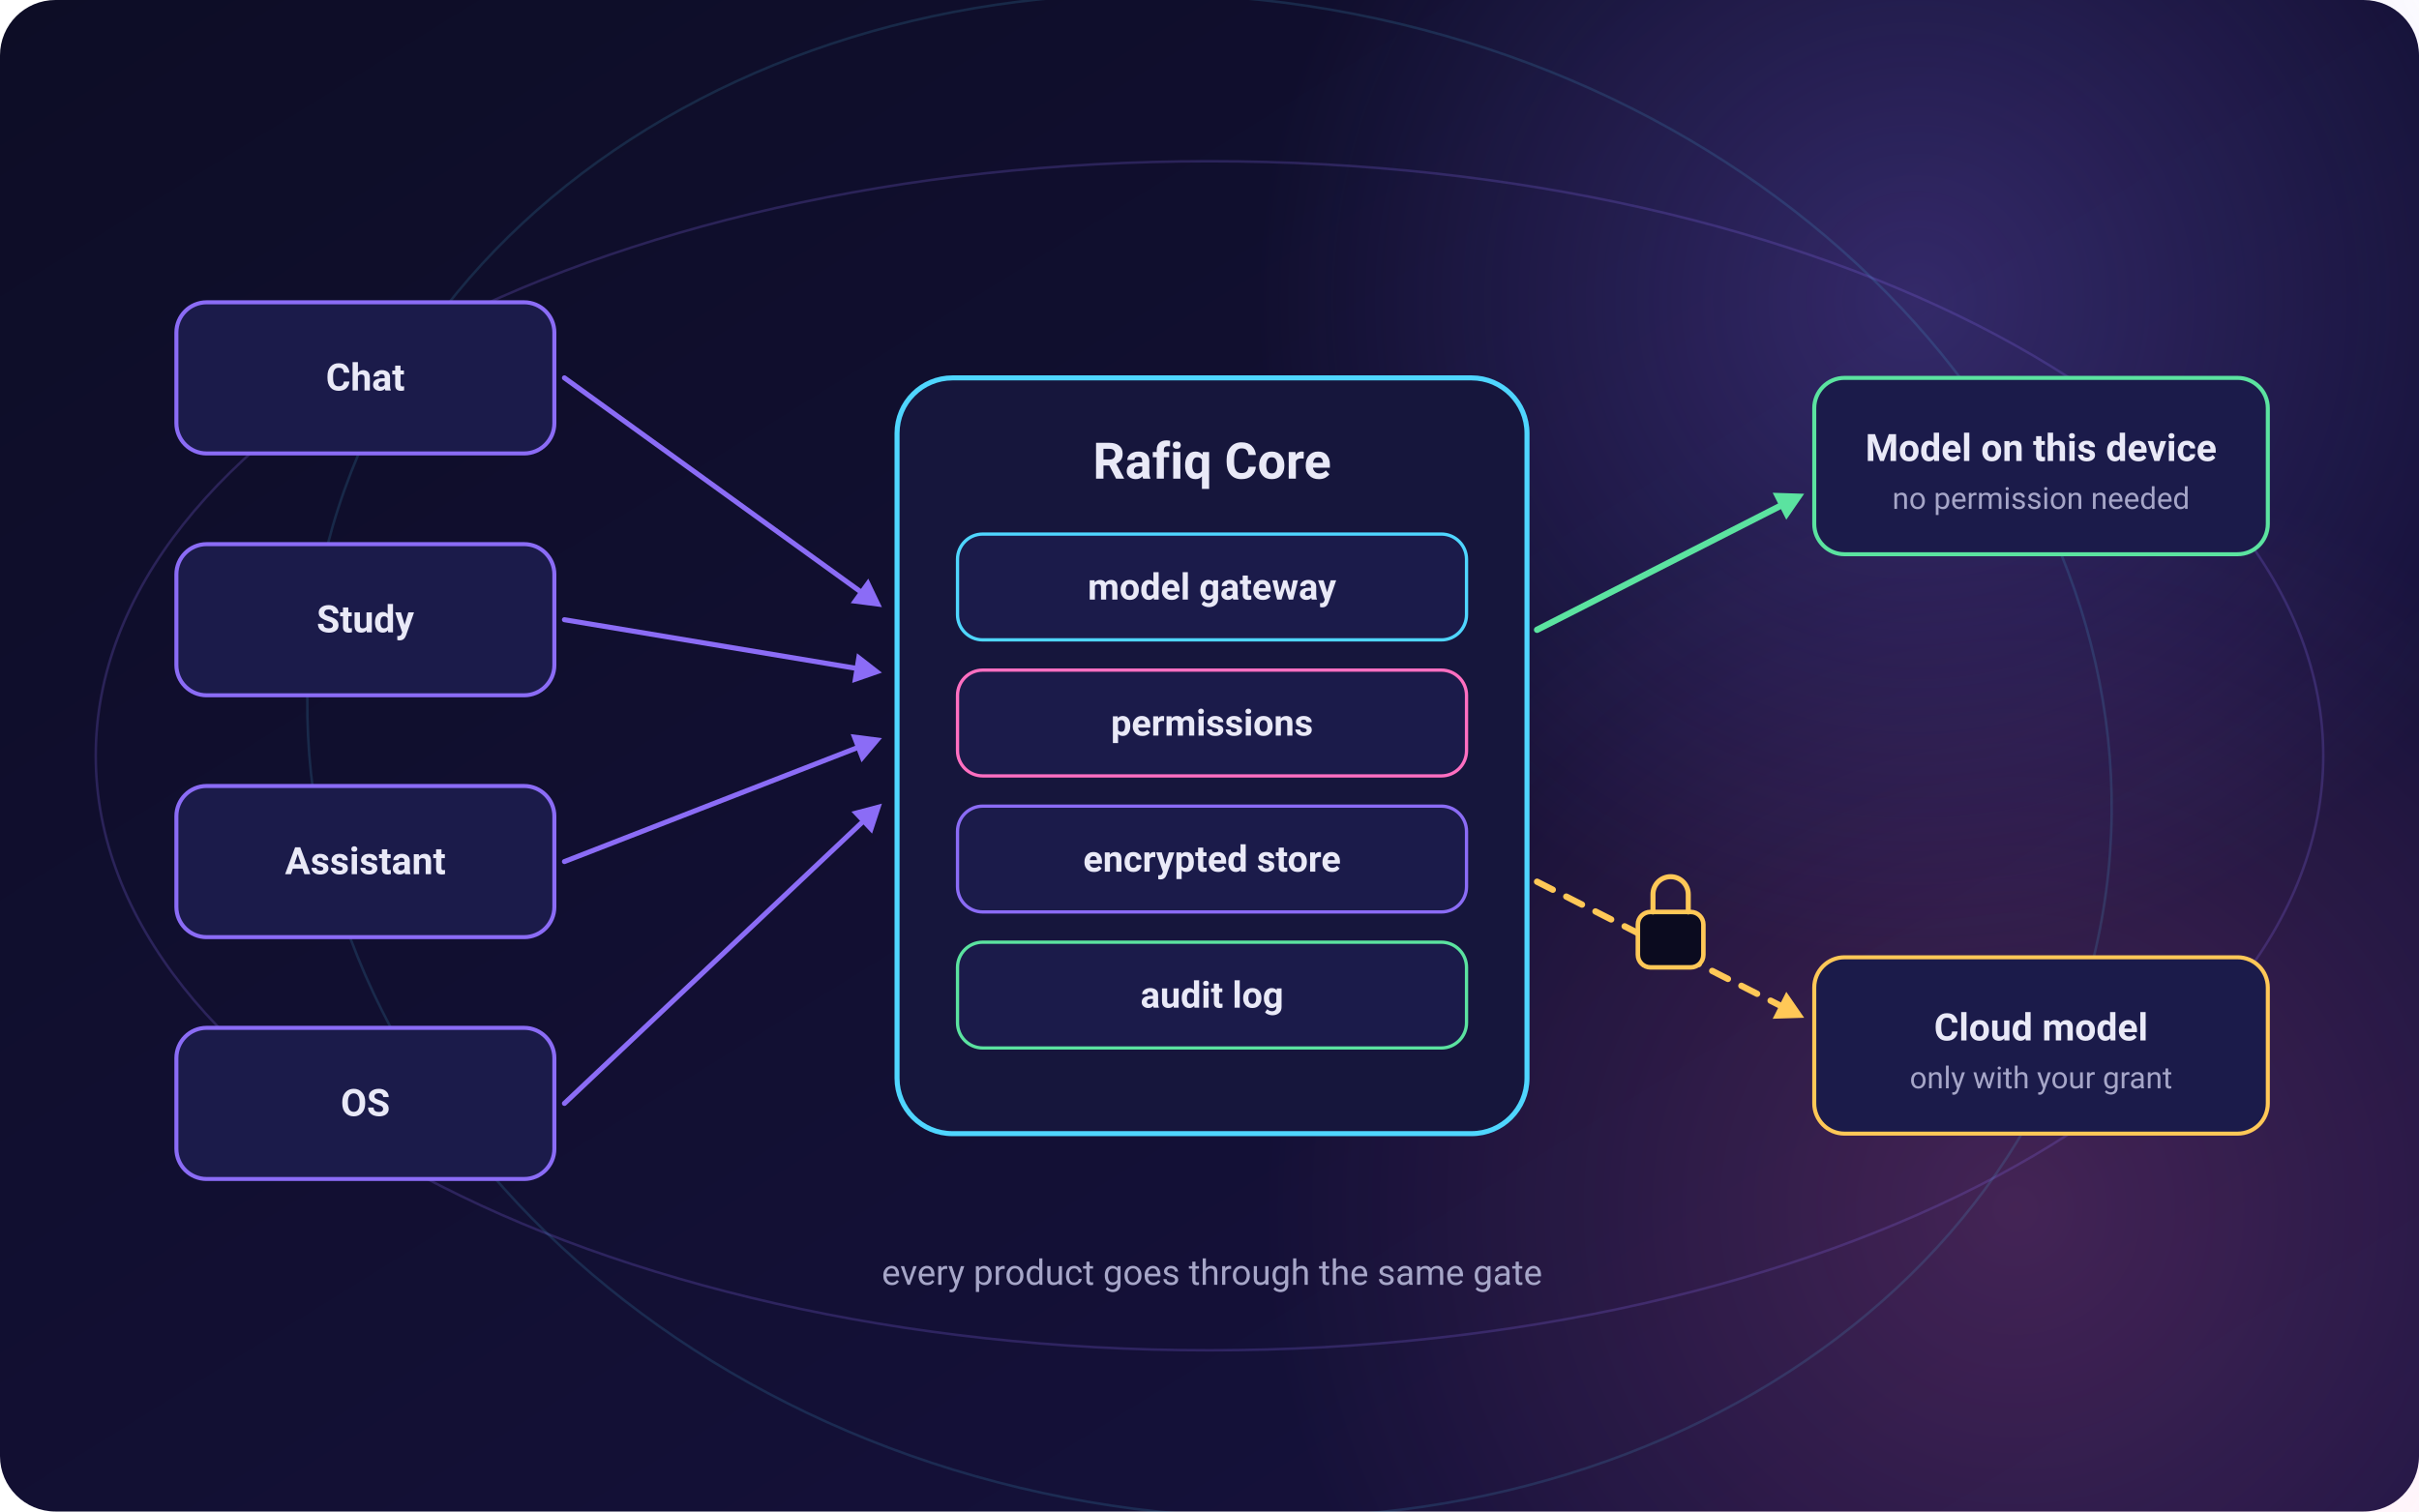
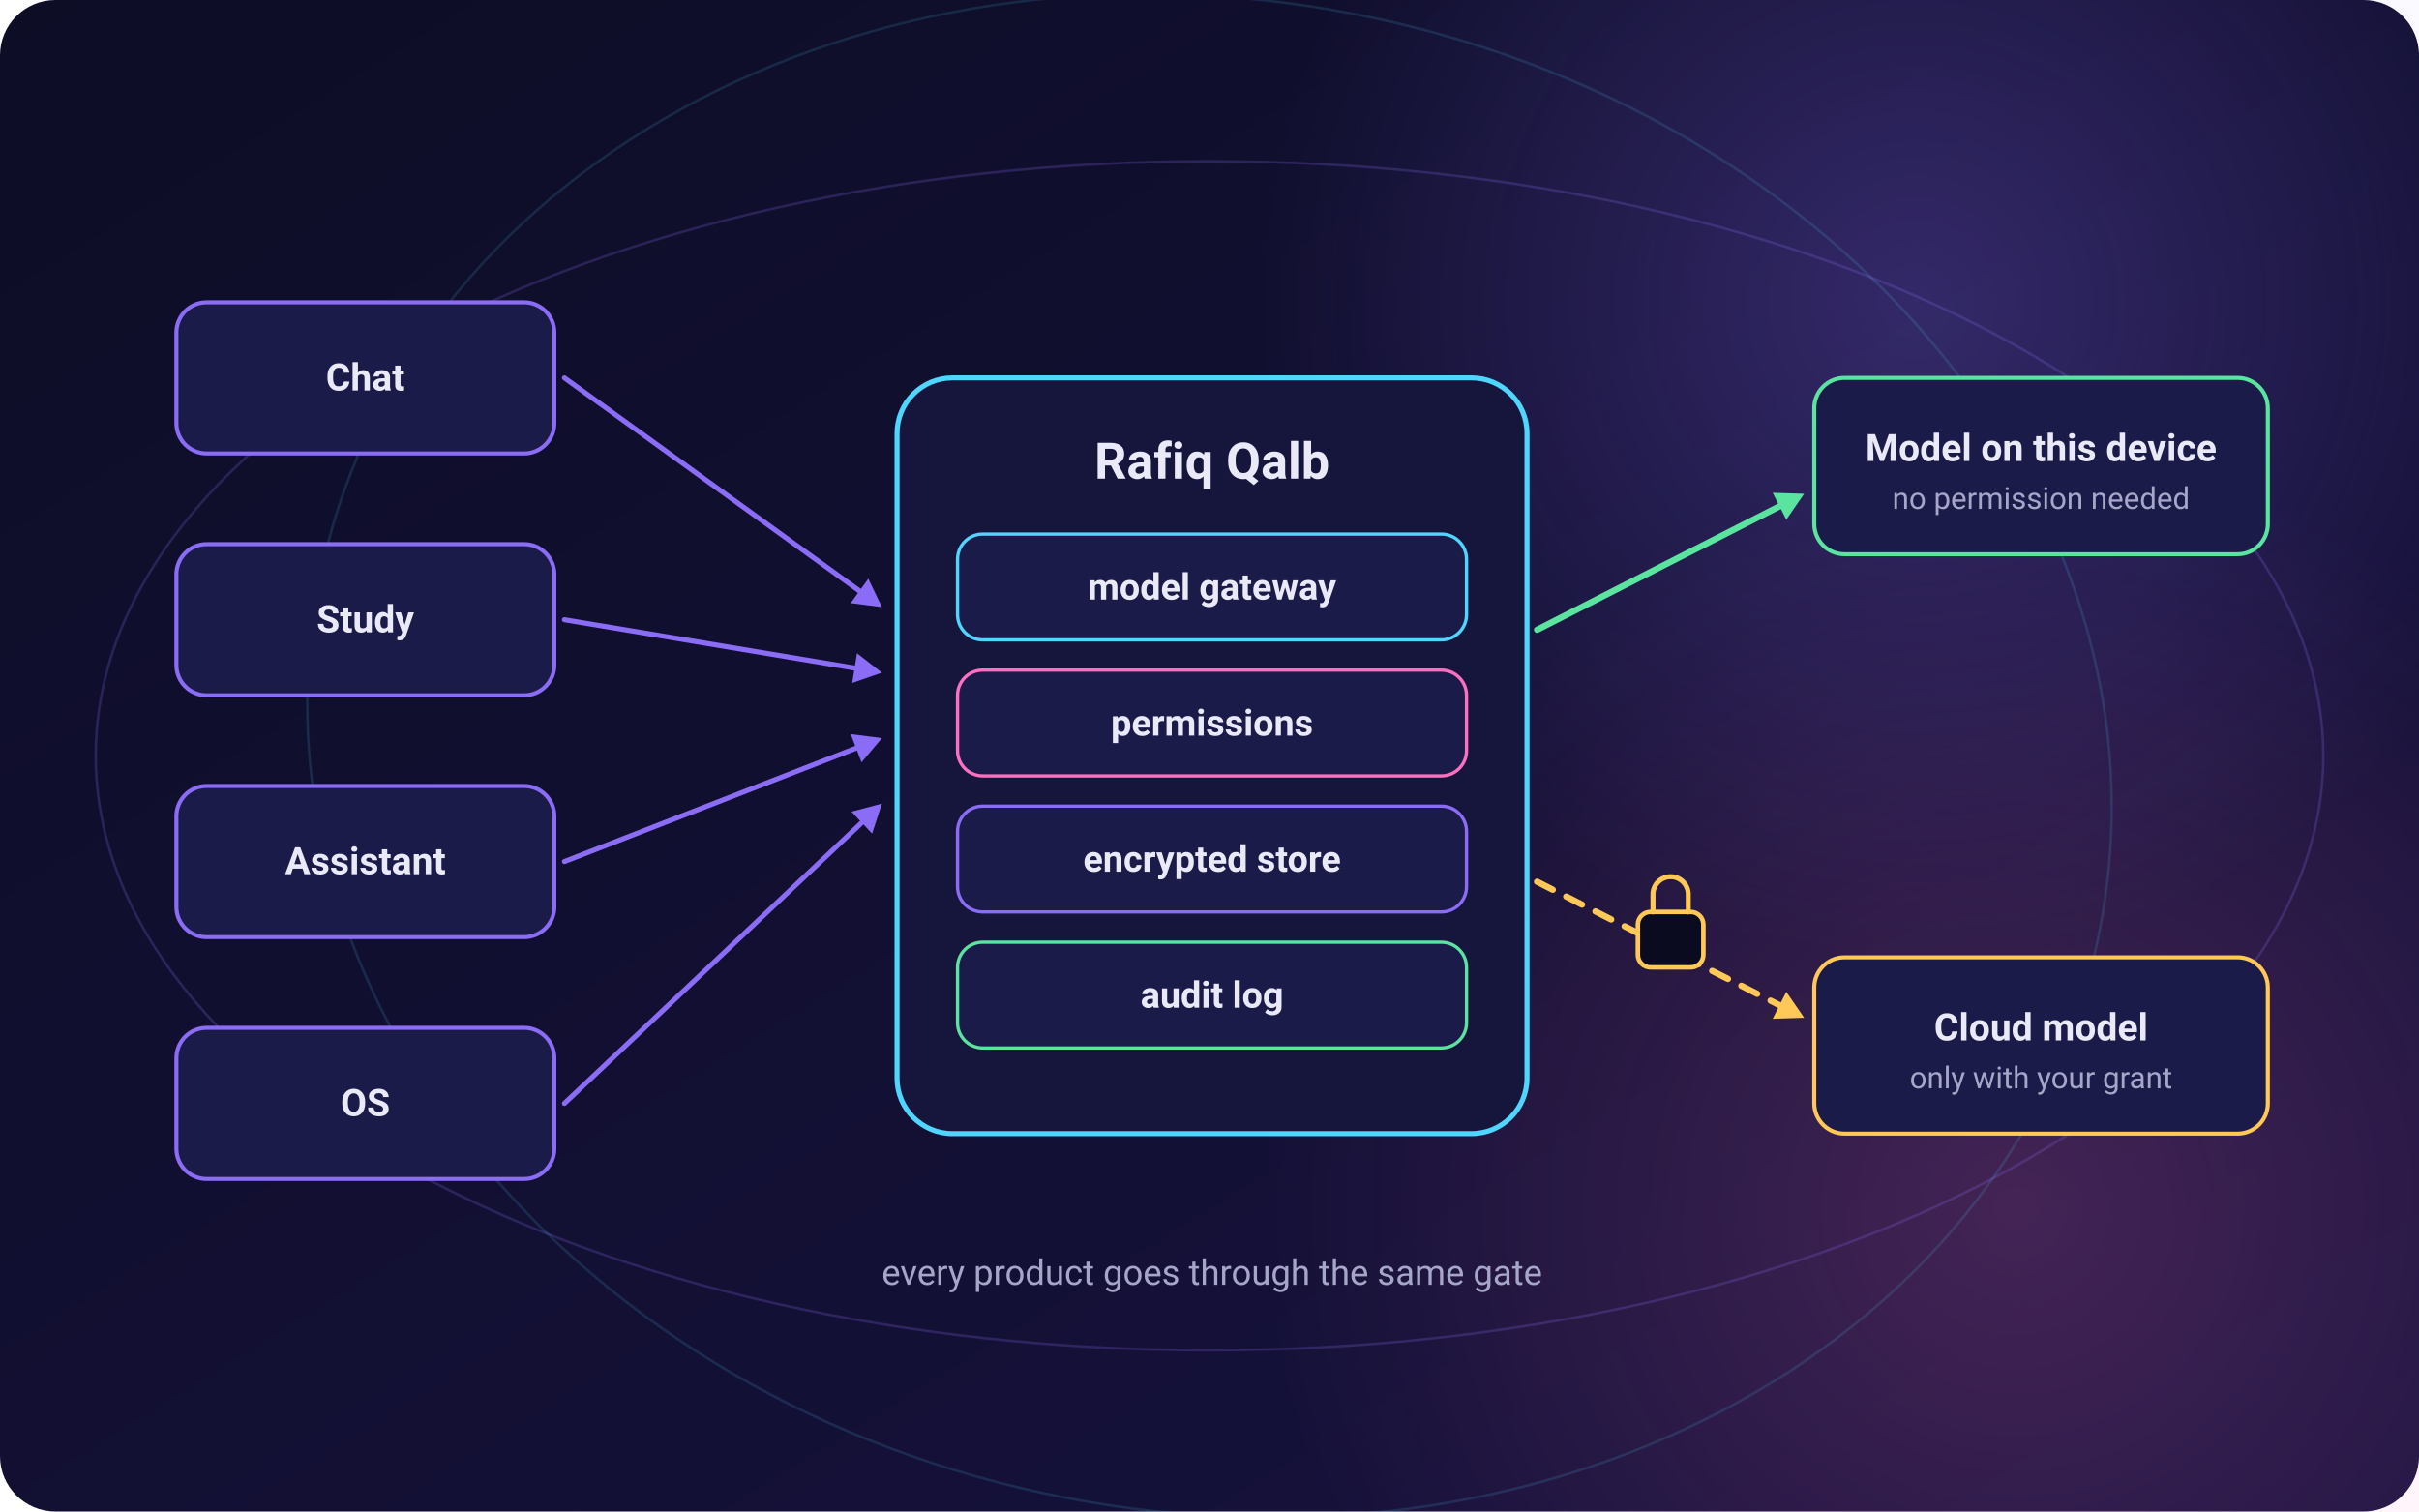
<svg xmlns="http://www.w3.org/2000/svg" viewBox="0 0 960 600" width="960" height="600" role="img">
  <defs>
    <linearGradient id="bg" x1="0" y1="0" x2="1" y2="1">
      <stop offset="0" stop-color="#0d0d26" />
      <stop offset="1" stop-color="#17123f" />
    </linearGradient>
    <linearGradient id="brand" x1="0" y1="0" x2="1" y2="0">
      <stop offset="0" stop-color="#4fd6ff" />
      <stop offset=".6" stop-color="#8b6cf6" />
      <stop offset="1" stop-color="#ff6fc1" />
    </linearGradient>
    <linearGradient id="poster1" x1="0" y1="0" x2="1" y2="1">
      <stop offset="0" stop-color="#4fd6ff" />
      <stop offset="1" stop-color="#8b6cf6" />
    </linearGradient>
    <linearGradient id="poster2" x1="0" y1="0" x2="1" y2="1">
      <stop offset="0" stop-color="#ff6fc1" />
      <stop offset="1" stop-color="#8b6cf6" />
    </linearGradient>
    <linearGradient id="poster3" x1="0" y1="1" x2="1" y2="0">
      <stop offset="0" stop-color="#2b2b7a" />
      <stop offset="1" stop-color="#4fd6ff" />
    </linearGradient>
    <linearGradient id="poster4" x1="0" y1="0" x2="0" y2="1">
      <stop offset="0" stop-color="#ffc857" />
      <stop offset="1" stop-color="#ff6fc1" />
    </linearGradient>
    <radialGradient id="g0">
      <stop offset="0" stop-color="#4fd6ff" stop-opacity=".22" />
      <stop offset="1" stop-color="#4fd6ff" stop-opacity="0" />
    </radialGradient>
    <radialGradient id="g1">
      <stop offset="0" stop-color="#ff6fc1" stop-opacity=".2" />
      <stop offset="1" stop-color="#ff6fc1" stop-opacity="0" />
    </radialGradient>
    <radialGradient id="g2">
      <stop offset="0" stop-color="#8b6cf6" stop-opacity=".28" />
      <stop offset="1" stop-color="#8b6cf6" stop-opacity="0" />
    </radialGradient>
    <radialGradient id="g3">
      <stop offset="0" stop-color="#8b6cf6" stop-opacity=".2" />
      <stop offset="1" stop-color="#8b6cf6" stop-opacity="0" />
    </radialGradient>
  </defs>
  <rect width="960" height="600" rx="22" fill="url(#bg)" />
  <circle cx="800" cy="480" r="300" fill="url(#g1)" />
  <circle cx="760" cy="120" r="260" fill="url(#g2)" />
  <ellipse cx="480.0" cy="300.0" rx="442" ry="236" fill="none" stroke="#8b6cf6" stroke-width="1" opacity=".22" transform="rotate(0 480.0 300.0)" />
  <ellipse cx="480.0" cy="300.0" rx="360" ry="300" fill="none" stroke="#4fd6ff" stroke-width="1" opacity=".14" transform="rotate(11 480.0 300.0)" />
  <rect x="70" y="120" width="150" height="60" rx="12" fill="#1b1b4a" stroke="#8b6cf6" stroke-width="1.6" opacity="1" />
  <text x="145.0" y="155.0" font-family="system-ui, -apple-system, 'Segoe UI', Roboto, 'Helvetica Neue', Arial, sans-serif" font-size="15" font-weight="700" fill="#e9e9f7" text-anchor="middle" opacity="1">Chat</text>
  <line x1="224" y1="150" x2="341.083" y2="234.56" stroke="#8b6cf6" stroke-width="2" stroke-linecap="round" opacity="1" />
  <polygon points="350,241.0 344.6,229.7 337.6,239.4" fill="#8b6cf6" />
  <rect x="70" y="216" width="150" height="60" rx="12" fill="#1b1b4a" stroke="#8b6cf6" stroke-width="1.6" opacity="1" />
  <text x="145.0" y="251.0" font-family="system-ui, -apple-system, 'Segoe UI', Roboto, 'Helvetica Neue', Arial, sans-serif" font-size="15" font-weight="700" fill="#e9e9f7" text-anchor="middle" opacity="1">Study</text>
  <line x1="224" y1="246" x2="339.15" y2="265.192" stroke="#8b6cf6" stroke-width="2" stroke-linecap="round" opacity="1" />
  <polygon points="350,267.0 340.1,259.3 338.2,271.1" fill="#8b6cf6" />
  <rect x="70" y="312" width="150" height="60" rx="12" fill="#1b1b4a" stroke="#8b6cf6" stroke-width="1.6" opacity="1" />
  <text x="145.0" y="347.0" font-family="system-ui, -apple-system, 'Segoe UI', Roboto, 'Helvetica Neue', Arial, sans-serif" font-size="15" font-weight="700" fill="#e9e9f7" text-anchor="middle" opacity="1">Assistant</text>
  <line x1="224" y1="342" x2="339.748" y2="296.987" stroke="#8b6cf6" stroke-width="2" stroke-linecap="round" opacity="1" />
  <polygon points="350,293.0 337.6,291.4 341.9,302.6" fill="#8b6cf6" />
  <rect x="70" y="408" width="150" height="60" rx="12" fill="#1b1b4a" stroke="#8b6cf6" stroke-width="1.6" opacity="1" />
  <text x="145.0" y="443.0" font-family="system-ui, -apple-system, 'Segoe UI', Roboto, 'Helvetica Neue', Arial, sans-serif" font-size="15" font-weight="700" fill="#e9e9f7" text-anchor="middle" opacity="1">OS</text>
  <line x1="224" y1="438" x2="342.003" y2="326.553" stroke="#8b6cf6" stroke-width="2" stroke-linecap="round" opacity="1" />
  <polygon points="350,319.0 337.9,322.2 346.1,330.9" fill="#8b6cf6" />
  <rect x="356" y="150" width="250" height="300" rx="22" fill="#16163c" stroke="#4fd6ff" stroke-width="2" opacity="1" />
-   <text x="481" y="190" font-family="system-ui, -apple-system, 'Segoe UI', Roboto, 'Helvetica Neue', Arial, sans-serif" font-size="20" font-weight="700" fill="#e9e9f7" text-anchor="middle" opacity="1">Rafiq Core</text>
+   <text x="481" y="190" font-family="system-ui, -apple-system, 'Segoe UI', Roboto, 'Helvetica Neue', Arial, sans-serif" font-size="20" font-weight="700" fill="#e9e9f7" text-anchor="middle" opacity="1">Rafiq Qalb</text>
  <rect x="380" y="212" width="202" height="42" rx="10" fill="#1b1b4a" stroke="#4fd6ff" stroke-width="1.3" opacity="1" />
  <text x="481" y="238" font-family="system-ui, -apple-system, 'Segoe UI', Roboto, 'Helvetica Neue', Arial, sans-serif" font-size="14.5" font-weight="600" fill="#e9e9f7" text-anchor="middle" opacity="1">model gateway</text>
  <rect x="380" y="266" width="202" height="42" rx="10" fill="#1b1b4a" stroke="#ff6fc1" stroke-width="1.3" opacity="1" />
  <text x="481" y="292" font-family="system-ui, -apple-system, 'Segoe UI', Roboto, 'Helvetica Neue', Arial, sans-serif" font-size="14.5" font-weight="600" fill="#e9e9f7" text-anchor="middle" opacity="1">permissions</text>
  <rect x="380" y="320" width="202" height="42" rx="10" fill="#1b1b4a" stroke="#8b6cf6" stroke-width="1.3" opacity="1" />
  <text x="481" y="346" font-family="system-ui, -apple-system, 'Segoe UI', Roboto, 'Helvetica Neue', Arial, sans-serif" font-size="14.5" font-weight="600" fill="#e9e9f7" text-anchor="middle" opacity="1">encrypted store</text>
  <rect x="380" y="374" width="202" height="42" rx="10" fill="#1b1b4a" stroke="#5be3a0" stroke-width="1.3" opacity="1" />
  <text x="481" y="400" font-family="system-ui, -apple-system, 'Segoe UI', Roboto, 'Helvetica Neue', Arial, sans-serif" font-size="14.5" font-weight="600" fill="#e9e9f7" text-anchor="middle" opacity="1">audit log</text>
  <rect x="720" y="150" width="180" height="70" rx="12" fill="#1b1b4a" stroke="#5be3a0" stroke-width="1.6" opacity="1" />
  <text x="810.0" y="183.0" font-family="system-ui, -apple-system, 'Segoe UI', Roboto, 'Helvetica Neue', Arial, sans-serif" font-size="15" font-weight="700" fill="#e9e9f7" text-anchor="middle" opacity="1">Model on this device</text>
  <text x="810.0" y="202.0" font-family="system-ui, -apple-system, 'Segoe UI', Roboto, 'Helvetica Neue', Arial, sans-serif" font-size="12" font-weight="400" fill="#a6a6c8" text-anchor="middle" opacity="1">no permission needed</text>
  <line x1="610" y1="250" x2="706.199" y2="200.993" stroke="#5be3a0" stroke-width="2.5" stroke-linecap="round" opacity="1" />
  <polygon points="716,196 703.5,195.6 708.9,206.3" fill="#5be3a0" />
  <rect x="720" y="380" width="180" height="70" rx="12" fill="#1b1b4a" stroke="#ffc857" stroke-width="1.6" opacity="1" />
  <text x="810.0" y="413.0" font-family="system-ui, -apple-system, 'Segoe UI', Roboto, 'Helvetica Neue', Arial, sans-serif" font-size="15" font-weight="700" fill="#e9e9f7" text-anchor="middle" opacity="1">Cloud model</text>
  <text x="810.0" y="432.0" font-family="system-ui, -apple-system, 'Segoe UI', Roboto, 'Helvetica Neue', Arial, sans-serif" font-size="12" font-weight="400" fill="#a6a6c8" text-anchor="middle" opacity="1">only with your grant</text>
  <line x1="610" y1="350" x2="706.199" y2="399.007" stroke="#ffc857" stroke-width="2.5" stroke-linecap="round" stroke-dasharray="7 6" opacity="1" />
  <polygon points="716,404 708.9,393.7 703.5,404.4" fill="#ffc857" />
  <rect x="650" y="362" width="26" height="22" rx="5" fill="#0b0b1f" stroke="#ffc857" stroke-width="1.8" opacity="1" />
  <path d="M656 362 v-7 a7 7 0 0 1 14 0 v7" stroke="#ffc857" stroke-width="2" fill="none" stroke-linecap="round" stroke-linejoin="round" opacity="1" />
  <text x="481" y="510" font-family="system-ui, -apple-system, 'Segoe UI', Roboto, 'Helvetica Neue', Arial, sans-serif" font-size="14" font-weight="400" fill="#a6a6c8" text-anchor="middle" opacity="1">every product goes through the same gate</text>
</svg>
